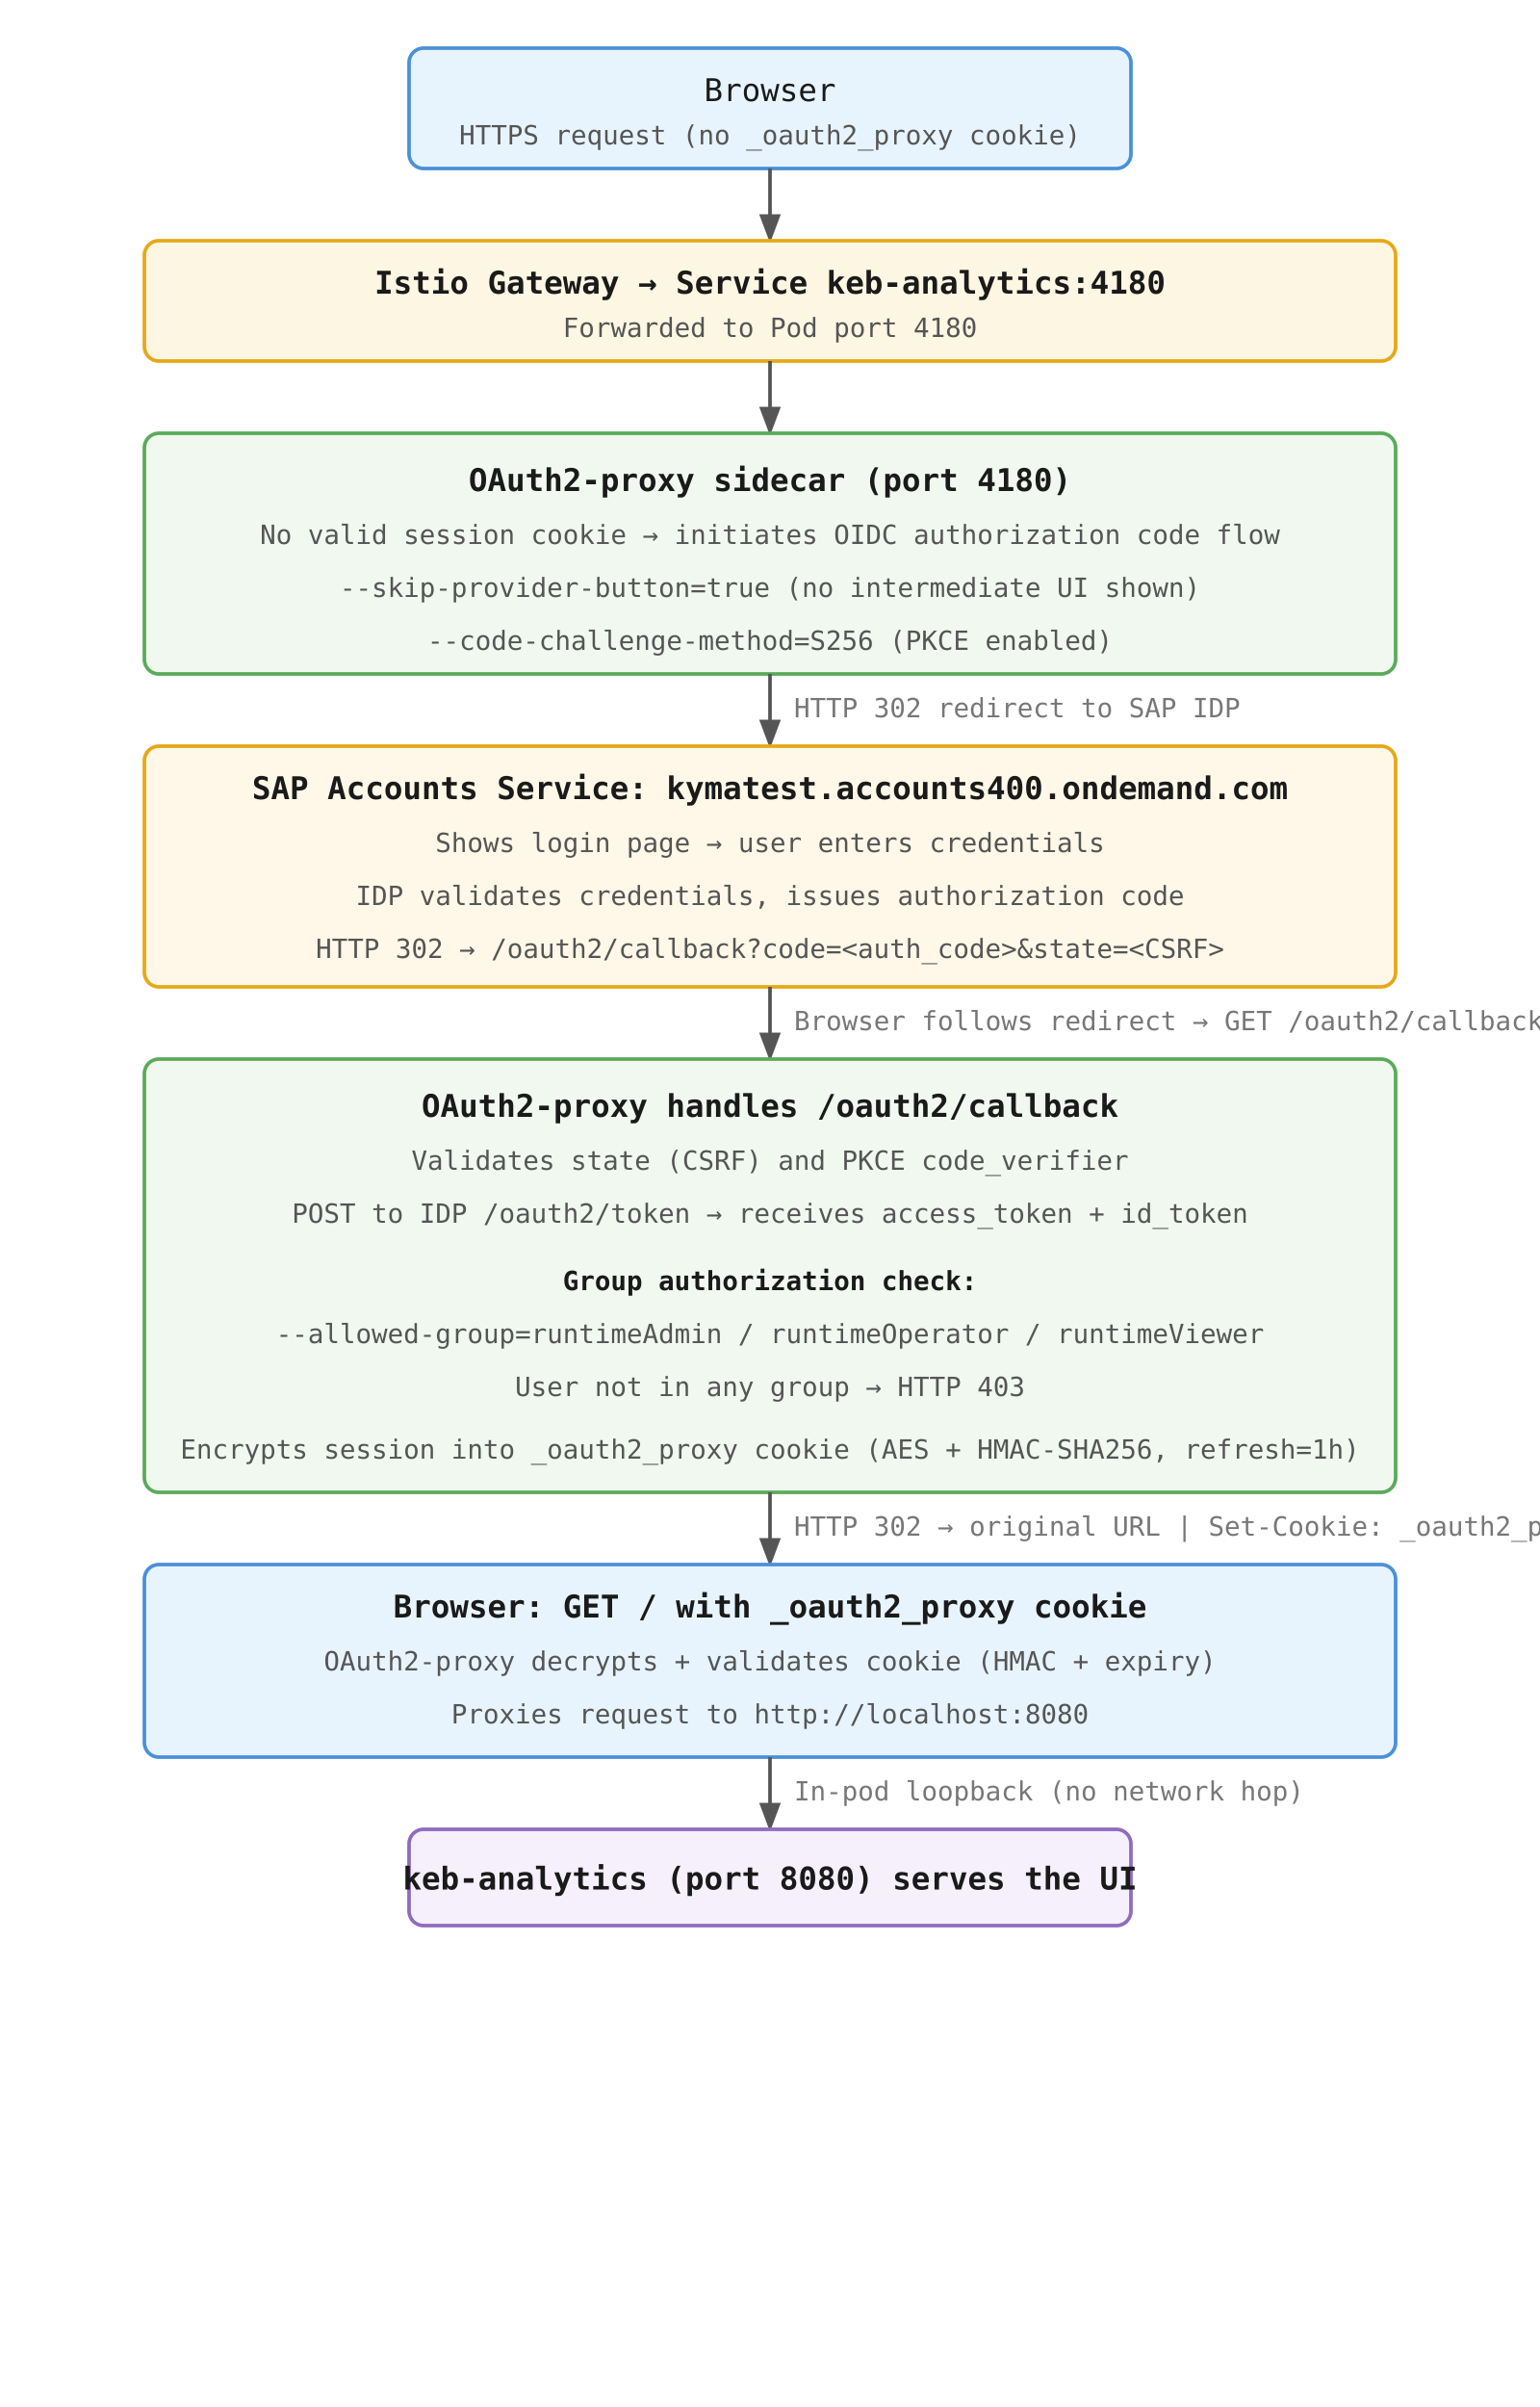
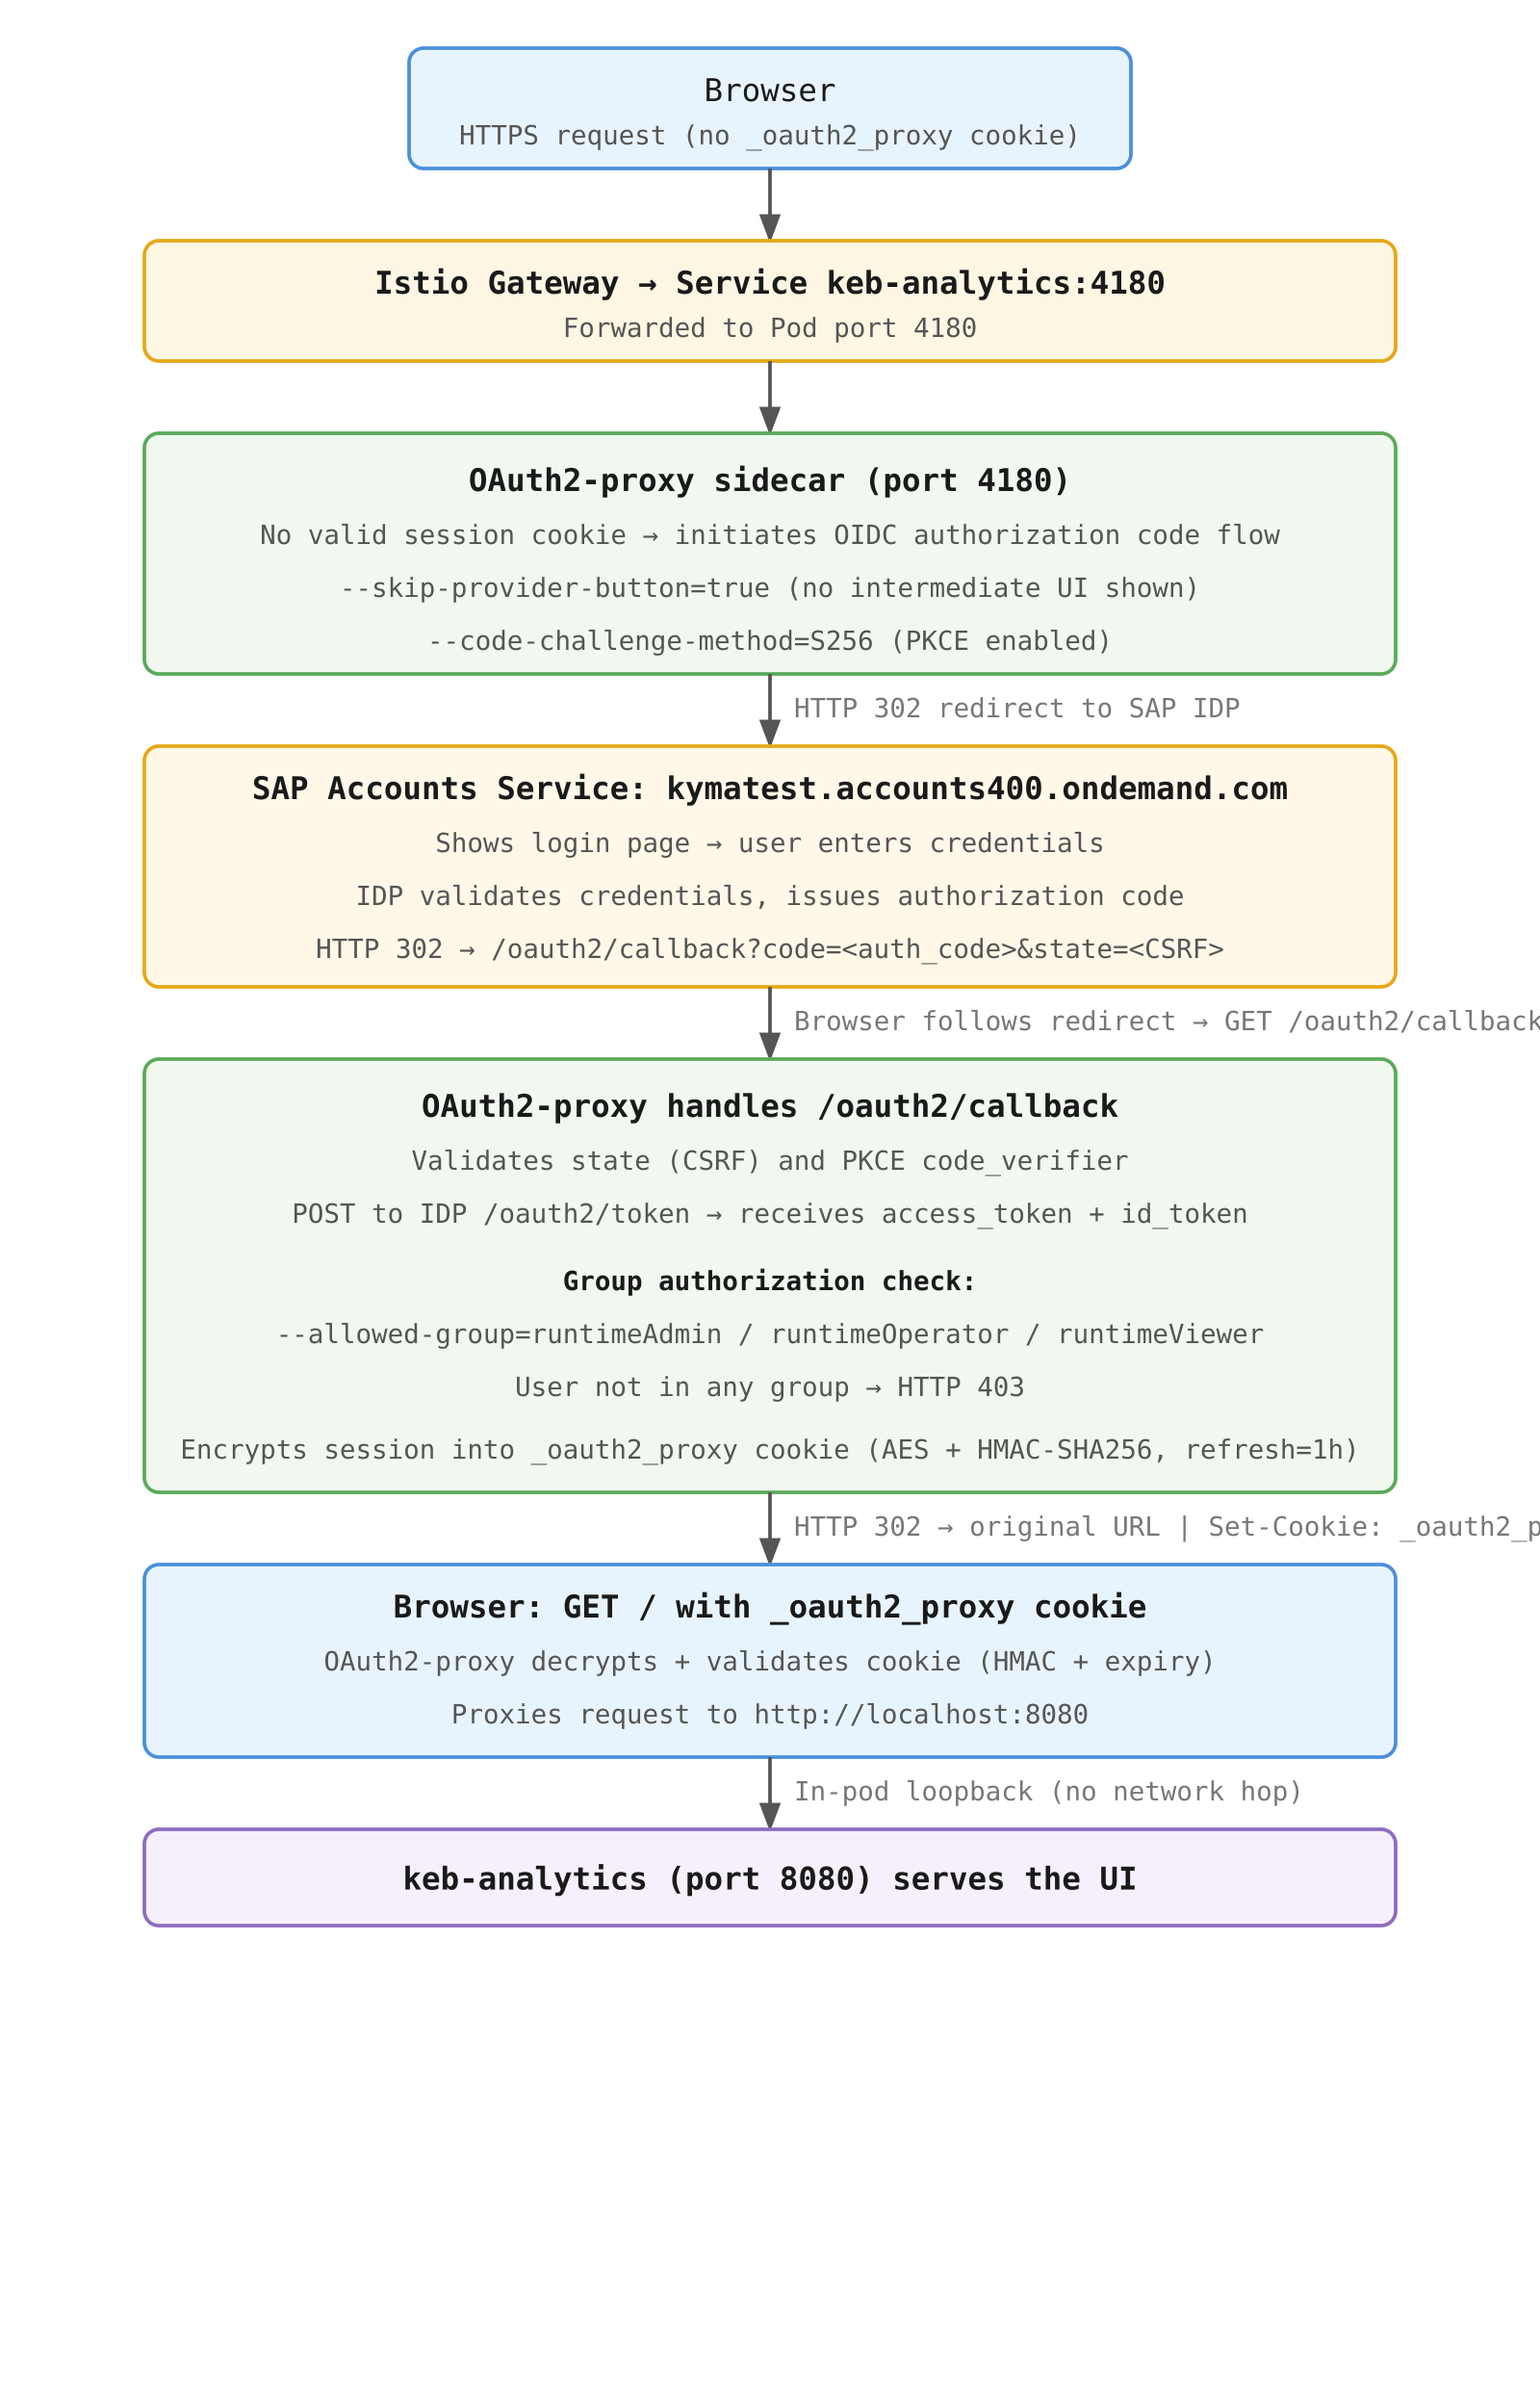
<svg xmlns="http://www.w3.org/2000/svg" width="640" height="1000" font-family="monospace, monospace" font-size="13">
  <defs>
    <marker id="arrow" markerWidth="8" markerHeight="8" refX="6" refY="3" orient="auto">
      <path d="M0,0 L0,6 L8,3 z" fill="#555" />
    </marker>
  </defs>
  <rect x="0" y="0" width="640" height="1000" fill="#ffffff" />
  <rect x="170" y="20" width="300" height="50" rx="6" fill="#e8f4fd" stroke="#4a90d9" stroke-width="1.5" />
  <text x="320" y="42" text-anchor="middle" fill="#1a1a1a">Browser</text>
  <text x="320" y="60" text-anchor="middle" fill="#555" font-size="11">HTTPS request (no _oauth2_proxy cookie)</text>
  <line x1="320" y1="70" x2="320" y2="98" stroke="#555" stroke-width="1.5" marker-end="url(#arrow)" />
  <rect x="60" y="100" width="520" height="50" rx="6" fill="#fdf6e3" stroke="#e6a817" stroke-width="1.5" />
  <text x="320" y="122" text-anchor="middle" fill="#1a1a1a" font-weight="bold">Istio Gateway → Service keb-analytics:4180</text>
  <text x="320" y="140" text-anchor="middle" fill="#555" font-size="11">Forwarded to Pod port 4180</text>
  <line x1="320" y1="150" x2="320" y2="178" stroke="#555" stroke-width="1.5" marker-end="url(#arrow)" />
  <rect x="60" y="180" width="520" height="100" rx="6" fill="#f0f8f0" stroke="#5aaa5a" stroke-width="1.5" />
  <text x="320" y="204" text-anchor="middle" fill="#1a1a1a" font-weight="bold">OAuth2-proxy sidecar (port 4180)</text>
  <text x="320" y="226" text-anchor="middle" fill="#555" font-size="11">No valid session cookie → initiates OIDC authorization code flow</text>
  <text x="320" y="248" text-anchor="middle" fill="#555" font-size="11">--skip-provider-button=true  (no intermediate UI shown)</text>
  <text x="320" y="270" text-anchor="middle" fill="#555" font-size="11">--code-challenge-method=S256  (PKCE enabled)</text>
  <line x1="320" y1="280" x2="320" y2="308" stroke="#555" stroke-width="1.5" marker-end="url(#arrow)" />
  <text x="330" y="298" fill="#777" font-size="11">HTTP 302 redirect to SAP IDP</text>
  <rect x="60" y="310" width="520" height="100" rx="6" fill="#fff8e8" stroke="#e6a817" stroke-width="1.5" />
  <text x="320" y="332" text-anchor="middle" fill="#1a1a1a" font-weight="bold">SAP Accounts Service: kymatest.accounts400.ondemand.com</text>
  <text x="320" y="354" text-anchor="middle" fill="#555" font-size="11">Shows login page → user enters credentials</text>
  <text x="320" y="376" text-anchor="middle" fill="#555" font-size="11">IDP validates credentials, issues authorization code</text>
  <text x="320" y="398" text-anchor="middle" fill="#555" font-size="11">HTTP 302 → /oauth2/callback?code=&lt;auth_code&gt;&amp;state=&lt;CSRF&gt;</text>
  <line x1="320" y1="410" x2="320" y2="438" stroke="#555" stroke-width="1.5" marker-end="url(#arrow)" />
  <text x="330" y="428" fill="#777" font-size="11">Browser follows redirect → GET /oauth2/callback?code=...</text>
  <rect x="60" y="440" width="520" height="180" rx="6" fill="#f0f8f0" stroke="#5aaa5a" stroke-width="1.5" />
  <text x="320" y="464" text-anchor="middle" fill="#1a1a1a" font-weight="bold">OAuth2-proxy handles /oauth2/callback</text>
  <text x="320" y="486" text-anchor="middle" fill="#555" font-size="11">Validates state (CSRF) and PKCE code_verifier</text>
  <text x="320" y="508" text-anchor="middle" fill="#555" font-size="11">POST to IDP /oauth2/token → receives access_token + id_token</text>
  <text x="320" y="536" text-anchor="middle" fill="#1a1a1a" font-size="11" font-weight="bold">Group authorization check:</text>
  <text x="320" y="558" text-anchor="middle" fill="#555" font-size="11">--allowed-group=runtimeAdmin / runtimeOperator / runtimeViewer</text>
  <text x="320" y="580" text-anchor="middle" fill="#555" font-size="11">User not in any group → HTTP 403</text>
  <text x="320" y="606" text-anchor="middle" fill="#555" font-size="11">Encrypts session into _oauth2_proxy cookie (AES + HMAC-SHA256, refresh=1h)</text>
  <line x1="320" y1="620" x2="320" y2="648" stroke="#555" stroke-width="1.5" marker-end="url(#arrow)" />
  <text x="330" y="638" fill="#777" font-size="11">HTTP 302 → original URL  |  Set-Cookie: _oauth2_proxy=...</text>
  <rect x="60" y="650" width="520" height="80" rx="6" fill="#e8f4fd" stroke="#4a90d9" stroke-width="1.5" />
  <text x="320" y="672" text-anchor="middle" fill="#1a1a1a" font-weight="bold">Browser: GET / with _oauth2_proxy cookie</text>
  <text x="320" y="694" text-anchor="middle" fill="#555" font-size="11">OAuth2-proxy decrypts + validates cookie (HMAC + expiry)</text>
  <text x="320" y="716" text-anchor="middle" fill="#555" font-size="11">Proxies request to http://localhost:8080</text>
  <line x1="320" y1="730" x2="320" y2="758" stroke="#555" stroke-width="1.5" marker-end="url(#arrow)" />
  <text x="330" y="748" fill="#777" font-size="11">In-pod loopback (no network hop)</text>
-   <rect x="170" y="760" width="300" height="40" rx="6" fill="#f5f0fb" stroke="#8e6bbf" stroke-width="1.5" />
+   <rect x="60" y="760" width="520" height="40" rx="6" fill="#f5f0fb" stroke="#8e6bbf" stroke-width="1.5" />
  <text x="320" y="785" text-anchor="middle" fill="#1a1a1a" font-weight="bold">keb-analytics (port 8080) serves the UI</text>
</svg>
